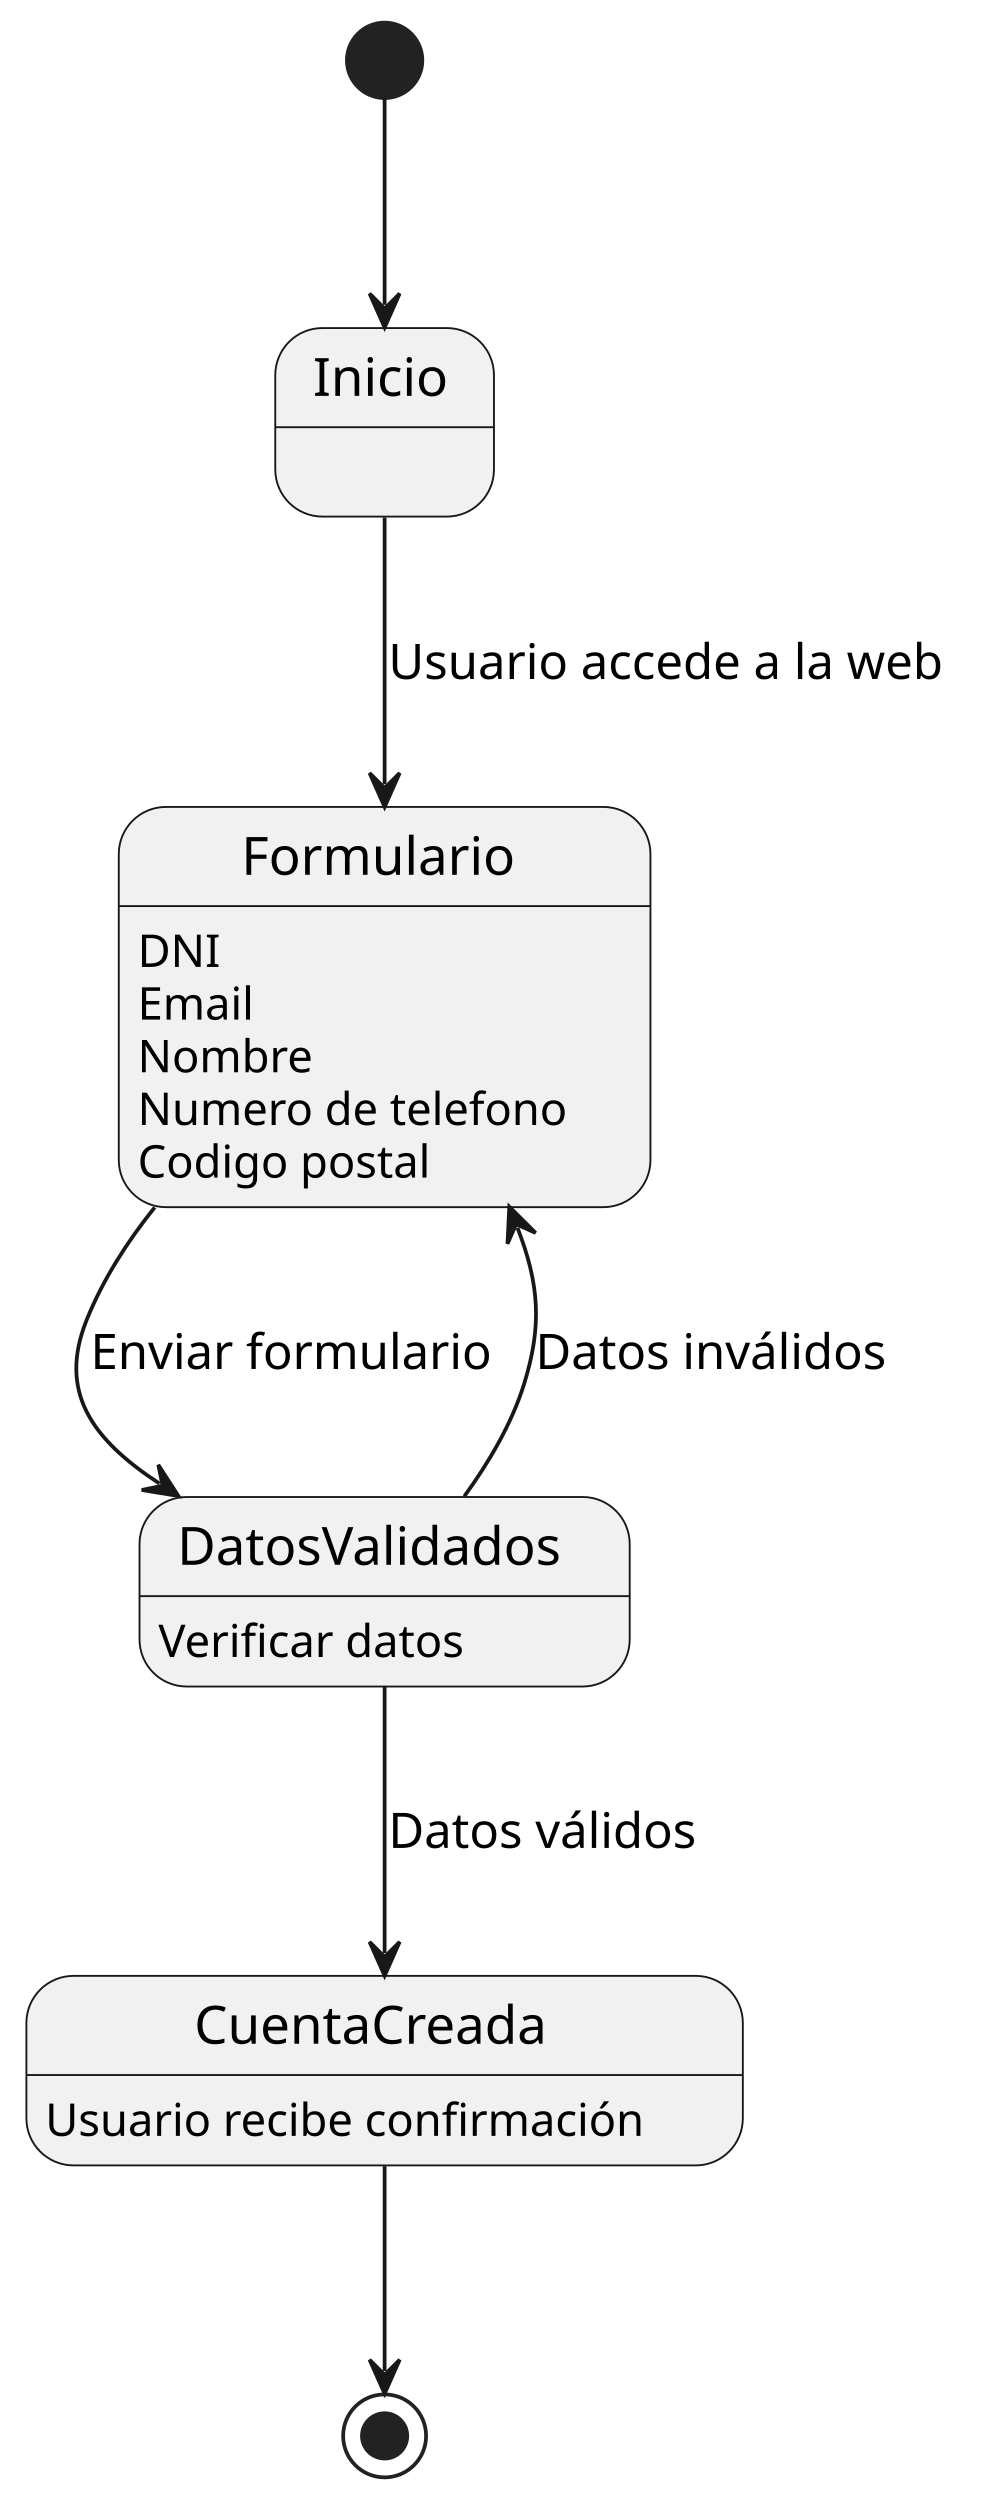
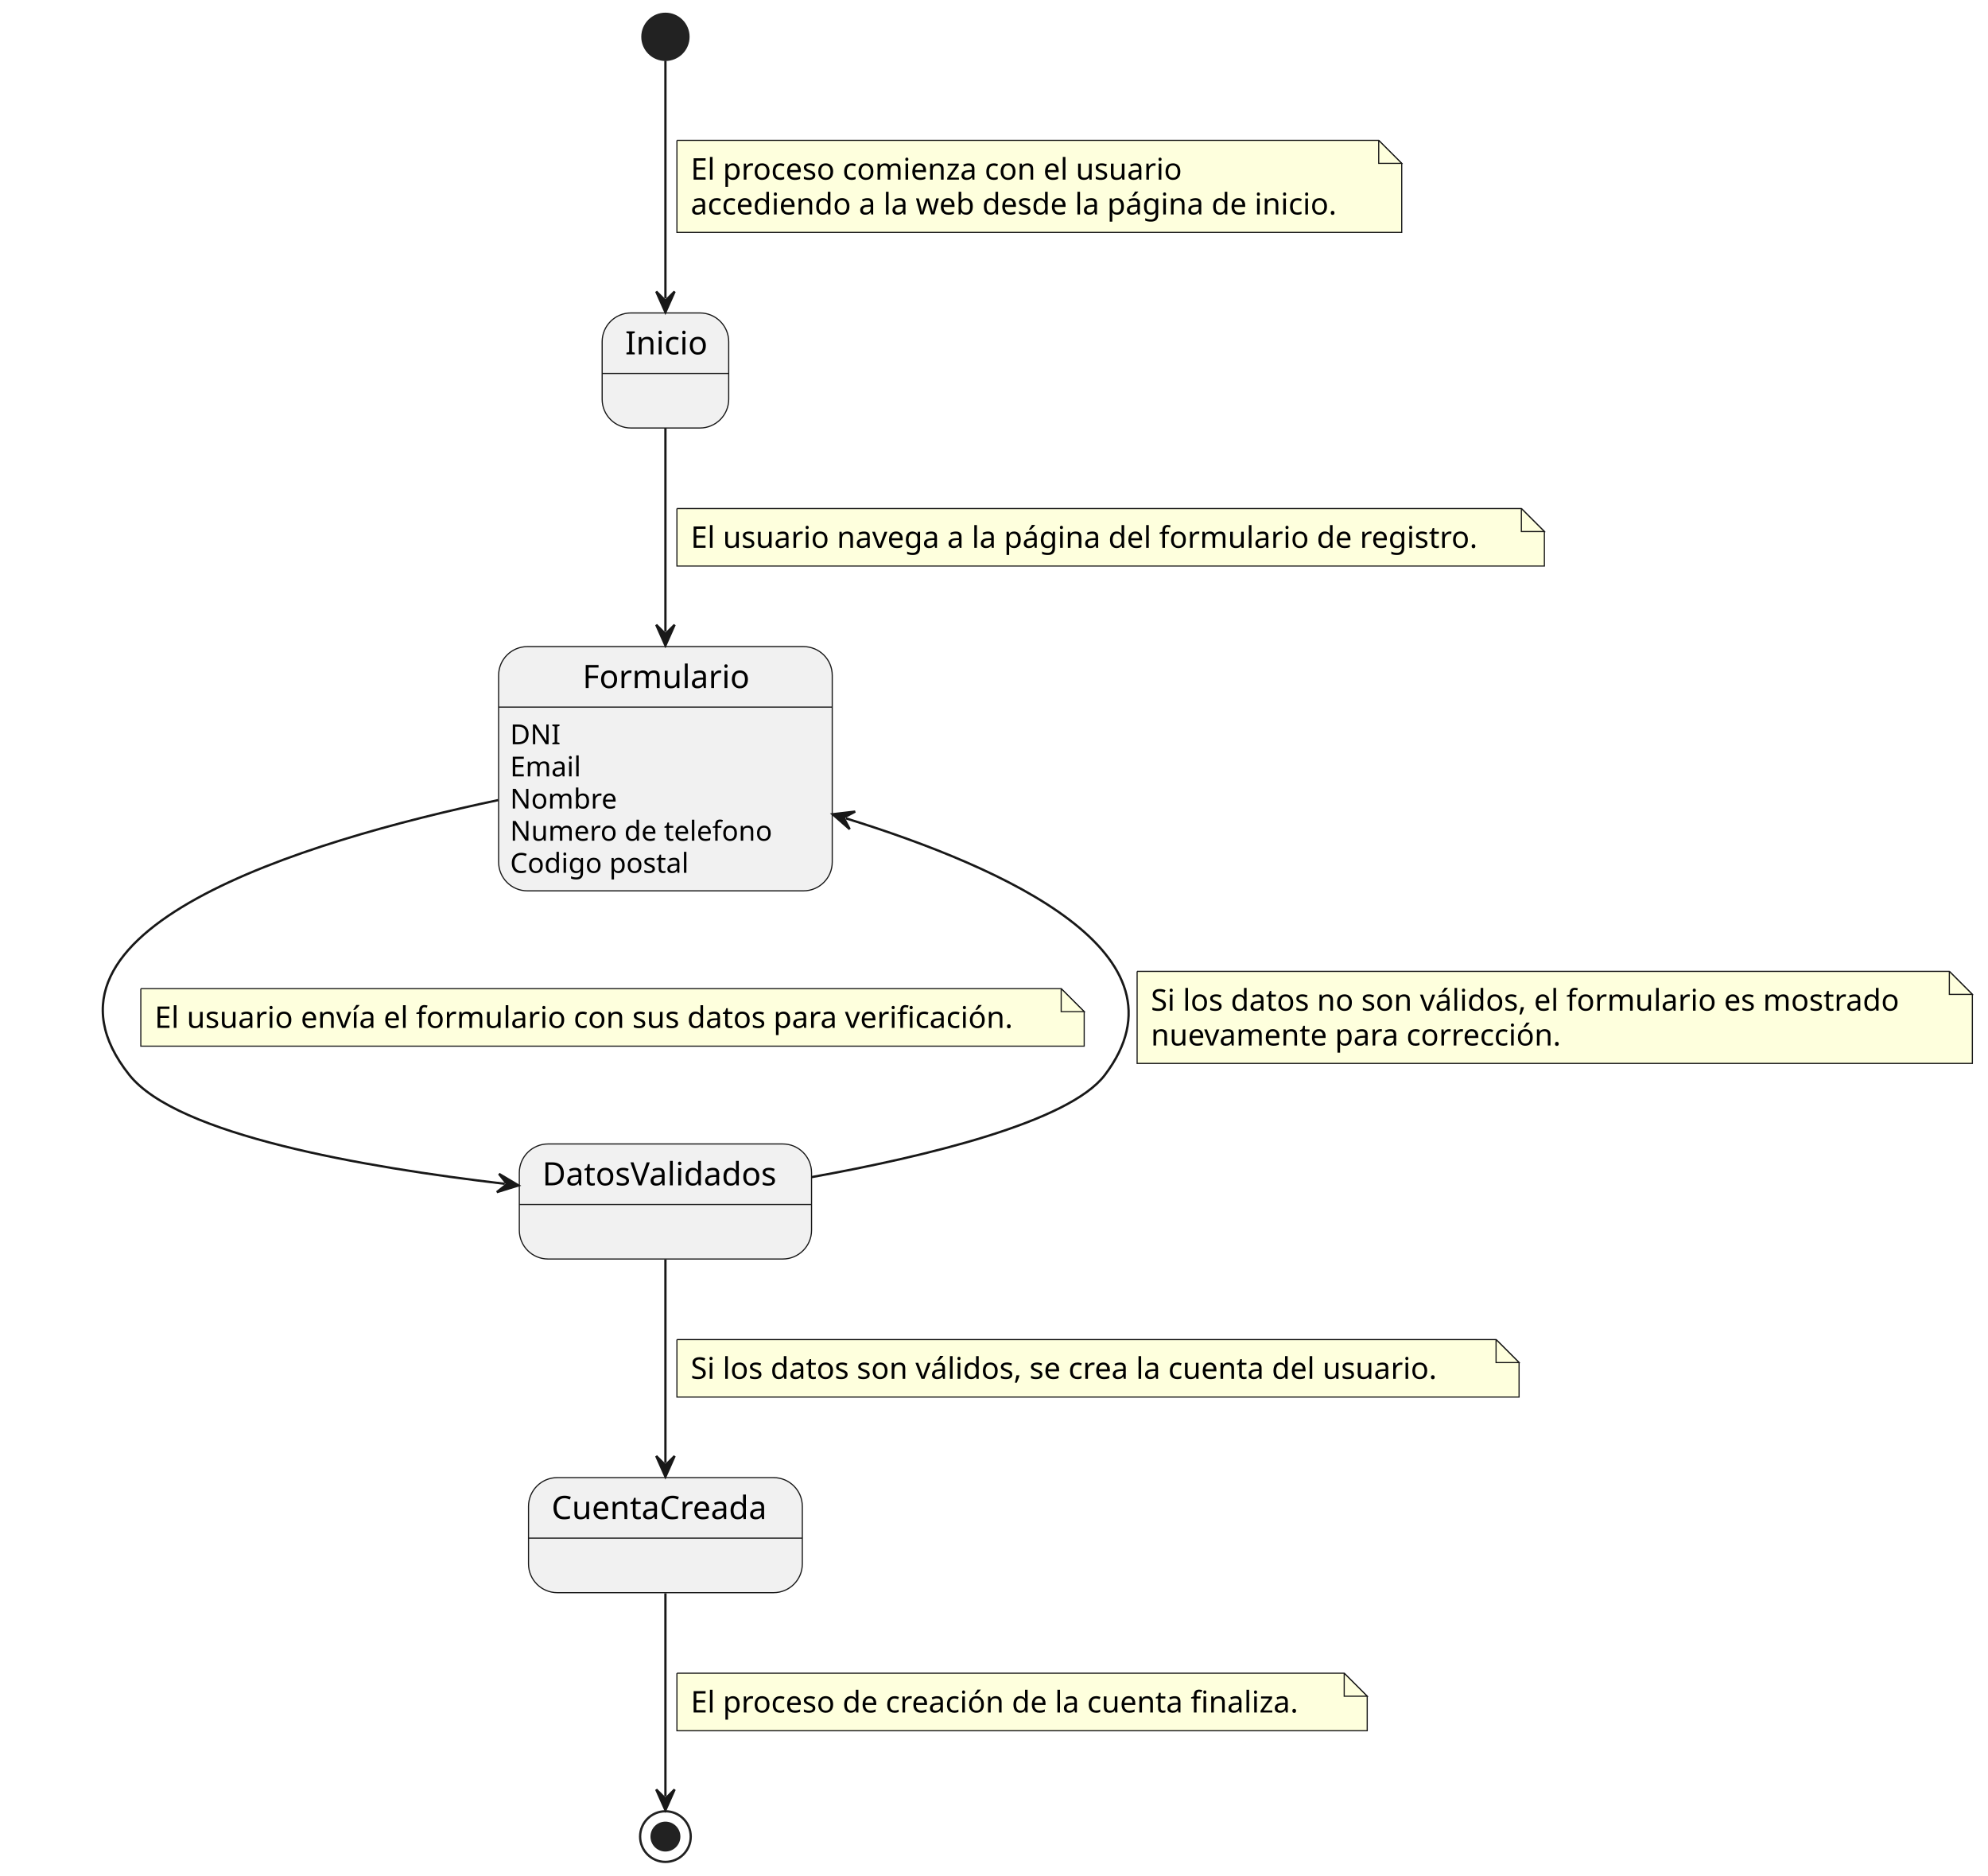
- <svg xmlns="http://www.w3.org/2000/svg" contentStyleType="text/css" height="663px" preserveAspectRatio="none" style="width:267px;height:663px;background:#FFFFFF;" version="1.1" viewBox="0 0 267 663" width="267px" zoomAndPan="magnify">
+ <svg xmlns="http://www.w3.org/2000/svg" contentStyleType="text/css" height="815px" preserveAspectRatio="none" style="width:864px;height:815px;background:#FFFFFF;" version="1.1" viewBox="0 0 864 815" width="864px" zoomAndPan="magnify">
  <defs />
  <g>
-     <ellipse cx="102" cy="16" fill="#222222" rx="10" ry="10" style="stroke:#222222;stroke-width:1.0;" />
+     <ellipse cx="289.2" cy="16" fill="#222222" rx="10" ry="10" style="stroke:#222222;stroke-width:1.0;" />
    <g id="Inicio">
-       <rect fill="#F1F1F1" height="50" rx="12.5" ry="12.5" style="stroke:#181818;stroke-width:0.5;" width="58" x="73" y="87" />
-       <line style="stroke:#181818;stroke-width:0.5;" x1="73" x2="131" y1="113.297" y2="113.297" />
-       <text fill="#000000" font-family="sans-serif" font-size="14" lengthAdjust="spacing" textLength="38" x="83" y="104.995">Inicio</text>
+       <rect fill="#F1F1F1" height="50" rx="12.5" ry="12.5" style="stroke:#181818;stroke-width:0.5;" width="55" x="261.7" y="136" />
+       <line style="stroke:#181818;stroke-width:0.5;" x1="261.7" x2="316.7" y1="162.297" y2="162.297" />
+       <text fill="#000000" font-family="sans-serif" font-size="14" lengthAdjust="spacing" textLength="35" x="271.7" y="153.995">Inicio</text>
    </g>
    <g id="Formulario">
-       <rect fill="#F1F1F1" height="106.141" rx="12.5" ry="12.5" style="stroke:#181818;stroke-width:0.5;" width="141" x="31.5" y="214" />
-       <line style="stroke:#181818;stroke-width:0.5;" x1="31.5" x2="172.5" y1="240.297" y2="240.297" />
-       <text fill="#000000" font-family="sans-serif" font-size="14" lengthAdjust="spacing" textLength="76" x="64" y="231.995">Formulario</text>
-       <text fill="#000000" font-family="sans-serif" font-size="12" lengthAdjust="spacing" textLength="20" x="36.5" y="256.435">DNI</text>
-       <text fill="#000000" font-family="sans-serif" font-size="12" lengthAdjust="spacing" textLength="31" x="36.5" y="270.404">Email</text>
-       <text fill="#000000" font-family="sans-serif" font-size="12" lengthAdjust="spacing" textLength="48" x="36.5" y="284.373">Nombre</text>
-       <text fill="#000000" font-family="sans-serif" font-size="12" lengthAdjust="spacing" textLength="121" x="36.5" y="298.342">Numero de telefono</text>
-       <text fill="#000000" font-family="sans-serif" font-size="12" lengthAdjust="spacing" textLength="84" x="36.5" y="312.31">Codigo postal</text>
+       <rect fill="#F1F1F1" height="106.141" rx="12.5" ry="12.5" style="stroke:#181818;stroke-width:0.5;" width="145" x="216.7" y="281" />
+       <line style="stroke:#181818;stroke-width:0.5;" x1="216.7" x2="361.7" y1="307.297" y2="307.297" />
+       <text fill="#000000" font-family="sans-serif" font-size="14" lengthAdjust="spacing" textLength="72" x="253.2" y="298.995">Formulario</text>
+       <text fill="#000000" font-family="sans-serif" font-size="12" lengthAdjust="spacing" textLength="21" x="221.7" y="323.435">DNI</text>
+       <text fill="#000000" font-family="sans-serif" font-size="12" lengthAdjust="spacing" textLength="33" x="221.7" y="337.404">Email</text>
+       <text fill="#000000" font-family="sans-serif" font-size="12" lengthAdjust="spacing" textLength="49" x="221.7" y="351.373">Nombre</text>
+       <text fill="#000000" font-family="sans-serif" font-size="12" lengthAdjust="spacing" textLength="125" x="221.7" y="365.342">Numero de telefono</text>
+       <text fill="#000000" font-family="sans-serif" font-size="12" lengthAdjust="spacing" textLength="86" x="221.7" y="379.31">Codigo postal</text>
    </g>
    <g id="DatosValidados">
-       <rect fill="#F1F1F1" height="50.266" rx="12.5" ry="12.5" style="stroke:#181818;stroke-width:0.5;" width="130" x="37" y="397" />
-       <line style="stroke:#181818;stroke-width:0.5;" x1="37" x2="167" y1="423.297" y2="423.297" />
-       <text fill="#000000" font-family="sans-serif" font-size="14" lengthAdjust="spacing" textLength="110" x="47" y="414.995">DatosValidados</text>
-       <text fill="#000000" font-family="sans-serif" font-size="12" lengthAdjust="spacing" textLength="88" x="42" y="439.435">Verificar datos</text>
+       <rect fill="#F1F1F1" height="50" rx="12.5" ry="12.5" style="stroke:#181818;stroke-width:0.5;" width="127" x="225.7" y="497.14" />
+       <line style="stroke:#181818;stroke-width:0.5;" x1="225.7" x2="352.7" y1="523.437" y2="523.437" />
+       <text fill="#000000" font-family="sans-serif" font-size="14" lengthAdjust="spacing" textLength="107" x="235.7" y="515.135">DatosValidados</text>
    </g>
    <g id="CuentaCreada">
-       <rect fill="#F1F1F1" height="50.266" rx="12.5" ry="12.5" style="stroke:#181818;stroke-width:0.5;" width="190" x="7" y="524" />
-       <line style="stroke:#181818;stroke-width:0.5;" x1="7" x2="197" y1="550.297" y2="550.297" />
-       <text fill="#000000" font-family="sans-serif" font-size="14" lengthAdjust="spacing" textLength="101" x="51.5" y="541.995">CuentaCreada</text>
-       <text fill="#000000" font-family="sans-serif" font-size="12" lengthAdjust="spacing" textLength="170" x="12" y="566.436">Usuario recibe confirmación</text>
+       <rect fill="#F1F1F1" height="50" rx="12.5" ry="12.5" style="stroke:#181818;stroke-width:0.5;" width="119" x="229.7" y="642.14" />
+       <line style="stroke:#181818;stroke-width:0.5;" x1="229.7" x2="348.7" y1="668.437" y2="668.437" />
+       <text fill="#000000" font-family="sans-serif" font-size="14" lengthAdjust="spacing" textLength="99" x="239.7" y="660.135">CuentaCreada</text>
    </g>
-     <ellipse cx="102" cy="646" fill="none" rx="11" ry="11" style="stroke:#222222;stroke-width:1.0;" />
-     <ellipse cx="102" cy="646" fill="#222222" rx="6" ry="6" style="stroke:#222222;stroke-width:1.0;" />
+     <ellipse cx="289.2" cy="798.14" fill="none" rx="11" ry="11" style="stroke:#222222;stroke-width:1.0;" />
+     <ellipse cx="289.2" cy="798.14" fill="#222222" rx="6" ry="6" style="stroke:#222222;stroke-width:1.0;" />
    <g id="link_*start*_Inicio">
-       <path d="M102,26.013 C102,39.891 102,60.965 102,80.84 " fill="none" id="*start*-to-Inicio" style="stroke:#181818;stroke-width:1.0;" />
-       <polygon fill="#181818" points="102,86.84,106,77.84,102,81.84,98,77.84,102,86.84" style="stroke:#181818;stroke-width:1.0;" />
+       <path d="M289.2,26.38 C289.2,48.32 289.2,97.52 289.2,129.69 " fill="none" id="*start*-to-Inicio" style="stroke:#181818;stroke-width:1.0;" />
+       <polygon fill="#181818" points="289.2,135.69,293.2,126.69,289.2,130.69,285.2,126.69,289.2,135.69" style="stroke:#181818;stroke-width:1.0;" />
+       <path d="M294.2,61 L294.2,101 L609.2,101 L609.2,71 L599.2,61 L294.2,61 " fill="#FEFFDD" style="stroke:#181818;stroke-width:0.5;" />
+       <path d="M599.2,61 L599.2,71 L609.2,71 L599.2,61 " fill="#FEFFDD" style="stroke:#181818;stroke-width:0.5;" />
+       <text fill="#000000" font-family="sans-serif" font-size="13" lengthAdjust="spacing" textLength="225" x="300.2" y="78.067">El proceso comienza con el usuario</text>
+       <text fill="#000000" font-family="sans-serif" font-size="13" lengthAdjust="spacing" textLength="294" x="300.2" y="93.2">accediendo a la web desde la página de inicio.</text>
    </g>
    <g id="link_Inicio_Formulario">
-       <path d="M102,137.243 C102,157.803 102,182.009 102,207.998 " fill="none" id="Inicio-to-Formulario" style="stroke:#181818;stroke-width:1.0;" />
-       <polygon fill="#181818" points="102,213.998,106,204.998,102,208.998,98,204.998,102,213.998" style="stroke:#181818;stroke-width:1.0;" />
-       <text fill="#000000" font-family="sans-serif" font-size="13" lengthAdjust="spacing" textLength="156" x="103" y="180.067">Usuario accede a la web</text>
+       <path d="M289.2,186.15 C289.2,210.55 289.2,243.05 289.2,274.52 " fill="none" id="Inicio-to-Formulario" style="stroke:#181818;stroke-width:1.0;" />
+       <polygon fill="#181818" points="289.2,280.52,293.2,271.52,289.2,275.52,285.2,271.52,289.2,280.52" style="stroke:#181818;stroke-width:1.0;" />
+       <path d="M294.2,221 L294.2,246 L671.2,246 L671.2,231 L661.2,221 L294.2,221 " fill="#FEFFDD" style="stroke:#181818;stroke-width:0.5;" />
+       <path d="M661.2,221 L661.2,231 L671.2,231 L661.2,221 " fill="#FEFFDD" style="stroke:#181818;stroke-width:0.5;" />
+       <text fill="#000000" font-family="sans-serif" font-size="13" lengthAdjust="spacing" textLength="356" x="300.2" y="238.067">El usuario navega a la página del formulario de registro.</text>
    </g>
    <g id="link_Formulario_DatosValidados">
-       <path d="M41.025,320.198 C33.689,329.343 27.289,339.367 23,350 C15.343,368.983 24.161,381.562 42.291,393.449 " fill="none" id="Formulario-to-DatosValidados" style="stroke:#181818;stroke-width:1.0;" />
-       <polygon fill="#181818" points="47.308,396.739,41.975,388.459,43.127,393.997,37.588,395.149,47.308,396.739" style="stroke:#181818;stroke-width:1.0;" />
-       <text fill="#000000" font-family="sans-serif" font-size="13" lengthAdjust="spacing" textLength="110" x="24" y="363.067">Enviar formulario</text>
+       <path d="M216.56,347.7 C130.87,365.77 6,403.98 56.2,467.14 C77,493.31 157.831,507.219 219.381,514.459 " fill="none" id="Formulario-to-DatosValidados" style="stroke:#181818;stroke-width:1.0;" />
+       <polygon fill="#181818" points="225.34,515.16,216.869,510.136,220.374,514.576,215.934,518.081,225.34,515.16" style="stroke:#181818;stroke-width:1.0;" />
+       <path d="M61.2,429.64 L61.2,454.64 L471.2,454.64 L471.2,439.64 L461.2,429.64 L61.2,429.64 " fill="#FEFFDD" style="stroke:#181818;stroke-width:0.5;" />
+       <path d="M461.2,429.64 L461.2,439.64 L471.2,439.64 L461.2,429.64 " fill="#FEFFDD" style="stroke:#181818;stroke-width:0.5;" />
+       <text fill="#000000" font-family="sans-serif" font-size="13" lengthAdjust="spacing" textLength="389" x="67.2" y="446.707">El usuario envía el formulario con sus datos para verificación.</text>
    </g>
    <g id="link_DatosValidados_Formulario">
-       <path d="M123.119,396.839 C129.51,388.046 135.705,377.639 139,367 C143.777,351.576 143.069,340.651 137.233,325.613 " fill="none" id="DatosValidados-to-Formulario" style="stroke:#181818;stroke-width:1.0;" />
-       <polygon fill="#181818" points="135.062,320.02,134.589,329.858,136.871,324.681,142.047,326.963,135.062,320.02" style="stroke:#181818;stroke-width:1.0;" />
-       <text fill="#000000" font-family="sans-serif" font-size="13" lengthAdjust="spacing" textLength="98" x="142" y="363.067">Datos inválidos</text>
+       <path d="M352.79,511.54 C402.13,502.65 464.66,487.68 480.2,467.14 C519.9,414.65 437.03,377.179 367.61,355.629 " fill="none" id="DatosValidados-to-Formulario" style="stroke:#181818;stroke-width:1.0;" />
+       <polygon fill="#181818" points="361.88,353.85,369.289,360.338,366.655,355.332,371.661,352.698,361.88,353.85" style="stroke:#181818;stroke-width:1.0;" />
+       <path d="M494.2,422.14 L494.2,462.14 L857.2,462.14 L857.2,432.14 L847.2,422.14 L494.2,422.14 " fill="#FEFFDD" style="stroke:#181818;stroke-width:0.5;" />
+       <path d="M847.2,422.14 L847.2,432.14 L857.2,432.14 L847.2,422.14 " fill="#FEFFDD" style="stroke:#181818;stroke-width:0.5;" />
+       <text fill="#000000" font-family="sans-serif" font-size="13" lengthAdjust="spacing" textLength="342" x="500.2" y="439.207">Si los datos no son válidos, el formulario es mostrado</text>
+       <text fill="#000000" font-family="sans-serif" font-size="13" lengthAdjust="spacing" textLength="188" x="500.2" y="454.34">nuevamente para corrección.</text>
    </g>
    <g id="link_DatosValidados_CuentaCreada">
-       <path d="M102,447.101 C102,469.236 102,495.861 102,517.973 " fill="none" id="DatosValidados-to-CuentaCreada" style="stroke:#181818;stroke-width:1.0;" />
-       <polygon fill="#181818" points="102,523.973,106,514.973,102,518.973,98,514.973,102,523.973" style="stroke:#181818;stroke-width:1.0;" />
-       <text fill="#000000" font-family="sans-serif" font-size="13" lengthAdjust="spacing" textLength="87" x="103" y="490.067">Datos válidos</text>
+       <path d="M289.2,547.4 C289.2,573.69 289.2,609.42 289.2,635.76 " fill="none" id="DatosValidados-to-CuentaCreada" style="stroke:#181818;stroke-width:1.0;" />
+       <polygon fill="#181818" points="289.2,641.76,293.2,632.76,289.2,636.76,285.2,632.76,289.2,641.76" style="stroke:#181818;stroke-width:1.0;" />
+       <path d="M294.2,582.14 L294.2,607.14 L660.2,607.14 L660.2,592.14 L650.2,582.14 L294.2,582.14 " fill="#FEFFDD" style="stroke:#181818;stroke-width:0.5;" />
+       <path d="M650.2,582.14 L650.2,592.14 L660.2,592.14 L650.2,582.14 " fill="#FEFFDD" style="stroke:#181818;stroke-width:0.5;" />
+       <text fill="#000000" font-family="sans-serif" font-size="13" lengthAdjust="spacing" textLength="345" x="300.2" y="599.207">Si los datos son válidos, se crea la cuenta del usuario.</text>
    </g>
    <g id="link_CuentaCreada_*end*">
-       <path d="M102,574.465 C102,594.036 102,614.492 102,628.797 " fill="none" id="CuentaCreada-to-*end*" style="stroke:#181818;stroke-width:1.0;" />
-       <polygon fill="#181818" points="102,634.797,106,625.797,102,629.797,98,625.797,102,634.797" style="stroke:#181818;stroke-width:1.0;" />
+       <path d="M289.2,692.4 C289.2,720.72 289.2,760.27 289.2,780.67 " fill="none" id="CuentaCreada-to-*end*" style="stroke:#181818;stroke-width:1.0;" />
+       <polygon fill="#181818" points="289.2,786.67,293.2,777.67,289.2,781.67,285.2,777.67,289.2,786.67" style="stroke:#181818;stroke-width:1.0;" />
+       <path d="M294.2,727.14 L294.2,752.14 L594.2,752.14 L594.2,737.14 L584.2,727.14 L294.2,727.14 " fill="#FEFFDD" style="stroke:#181818;stroke-width:0.5;" />
+       <path d="M584.2,727.14 L584.2,737.14 L594.2,737.14 L584.2,727.14 " fill="#FEFFDD" style="stroke:#181818;stroke-width:0.5;" />
+       <text fill="#000000" font-family="sans-serif" font-size="13" lengthAdjust="spacing" textLength="279" x="300.2" y="744.207">El proceso de creación de la cuenta finaliza.</text>
    </g>
  </g>
</svg>
